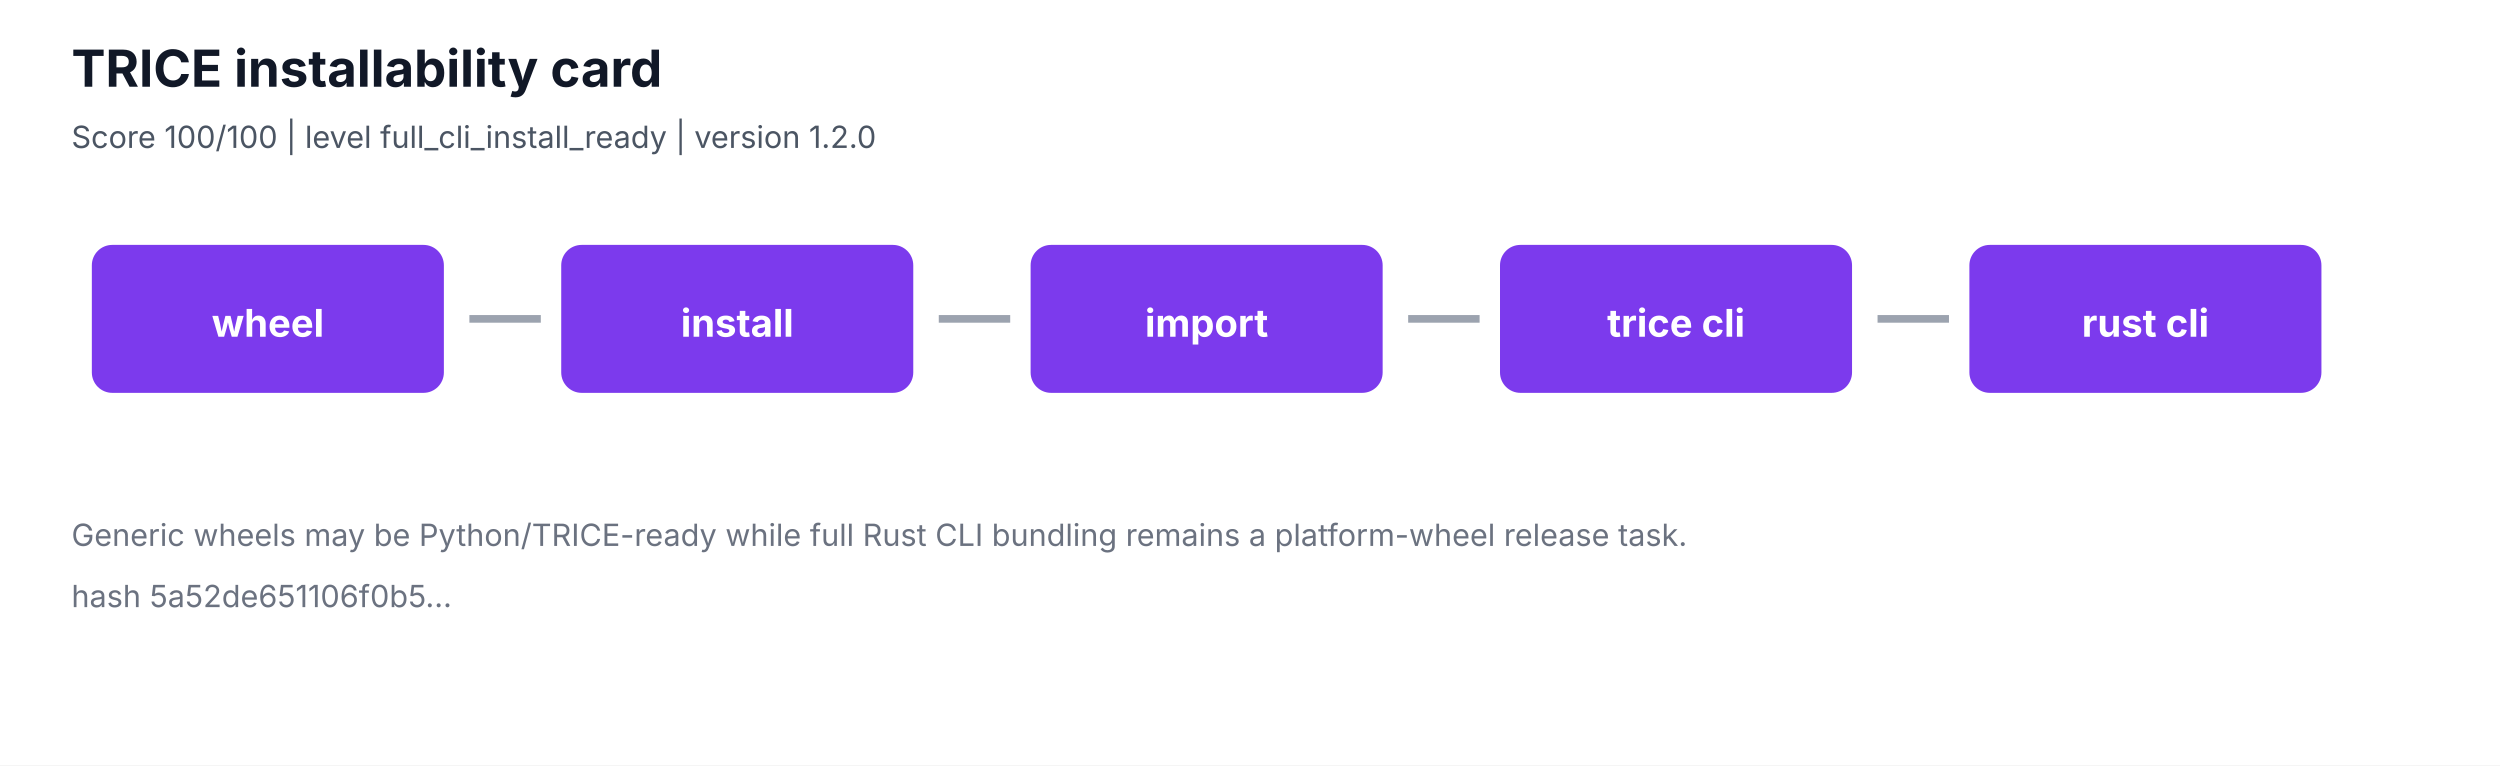
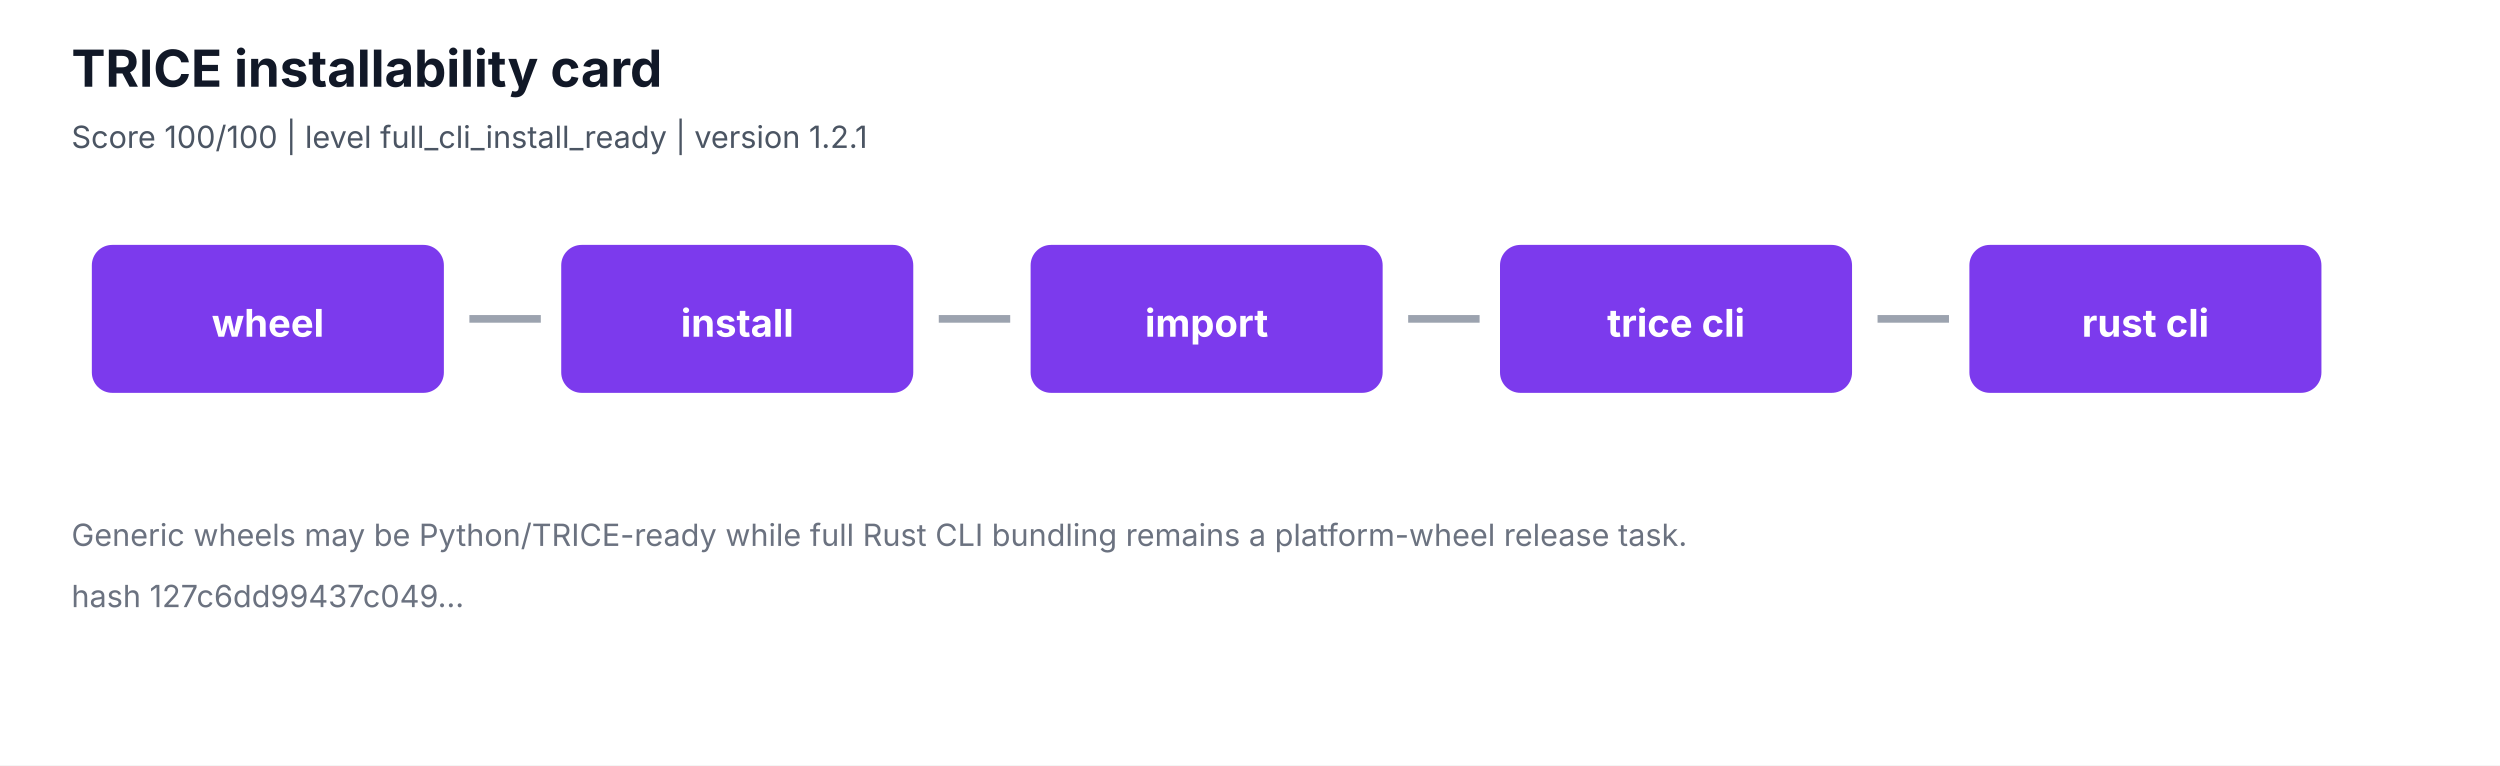
<svg xmlns="http://www.w3.org/2000/svg" width="980" height="300" viewBox="0 0 980 300">
  <rect width="100%" height="100%" fill="#ffffff" />
  <text x="28" y="34" font-family="Inter,Segoe UI,Arial" font-size="20" font-weight="700" fill="#111827">TRICE installability card</text>
-   <text x="28" y="58" font-family="Inter,Segoe UI,Arial" font-size="12" fill="#4b5563">Score 100/100 | level full_cli_install_ready | version 1.2.0</text>
+   <text x="28" y="58" font-family="Inter,Segoe UI,Arial" font-size="12" fill="#4b5563">Score 100/100 | level full_cli_install_ready | version 1.2.1</text>
  <rect x="36" y="96" width="138" height="58" rx="8" fill="#7c3aed" />
  <text x="105" y="132" text-anchor="middle" font-family="Inter,Segoe UI,Arial" font-size="15" font-weight="700" fill="#ffffff">wheel</text>
  <line x1="184" y1="125" x2="212" y2="125" stroke="#9ca3af" stroke-width="3" />
  <rect x="220" y="96" width="138" height="58" rx="8" fill="#7c3aed" />
  <text x="289" y="132" text-anchor="middle" font-family="Inter,Segoe UI,Arial" font-size="15" font-weight="700" fill="#ffffff">install</text>
  <line x1="368" y1="125" x2="396" y2="125" stroke="#9ca3af" stroke-width="3" />
  <rect x="404" y="96" width="138" height="58" rx="8" fill="#7c3aed" />
  <text x="473" y="132" text-anchor="middle" font-family="Inter,Segoe UI,Arial" font-size="15" font-weight="700" fill="#ffffff">import</text>
  <line x1="552" y1="125" x2="580" y2="125" stroke="#9ca3af" stroke-width="3" />
  <rect x="588" y="96" width="138" height="58" rx="8" fill="#7c3aed" />
  <text x="657" y="132" text-anchor="middle" font-family="Inter,Segoe UI,Arial" font-size="15" font-weight="700" fill="#ffffff">trice cli</text>
  <line x1="736" y1="125" x2="764" y2="125" stroke="#9ca3af" stroke-width="3" />
  <rect x="772" y="96" width="138" height="58" rx="8" fill="#7c3aed" />
  <text x="841" y="132" text-anchor="middle" font-family="Inter,Segoe UI,Arial" font-size="15" font-weight="700" fill="#ffffff">rust cli</text>
  <text x="28" y="214" font-family="Inter,Segoe UI,Arial" font-size="12" fill="#6b7280">Generic wheels may be Python/TRICE-ready while full Rust CLI bundling remains a platform-wheel release task.</text>
-   <text x="28" y="238" font-family="Inter,Segoe UI,Arial" font-size="12" fill="#6b7280">hash 5a52de651106f0b5...</text>
+   <text x="28" y="238" font-family="Inter,Segoe UI,Arial" font-size="12" fill="#6b7280">hash 127c6dd99437c049...</text>
</svg>
